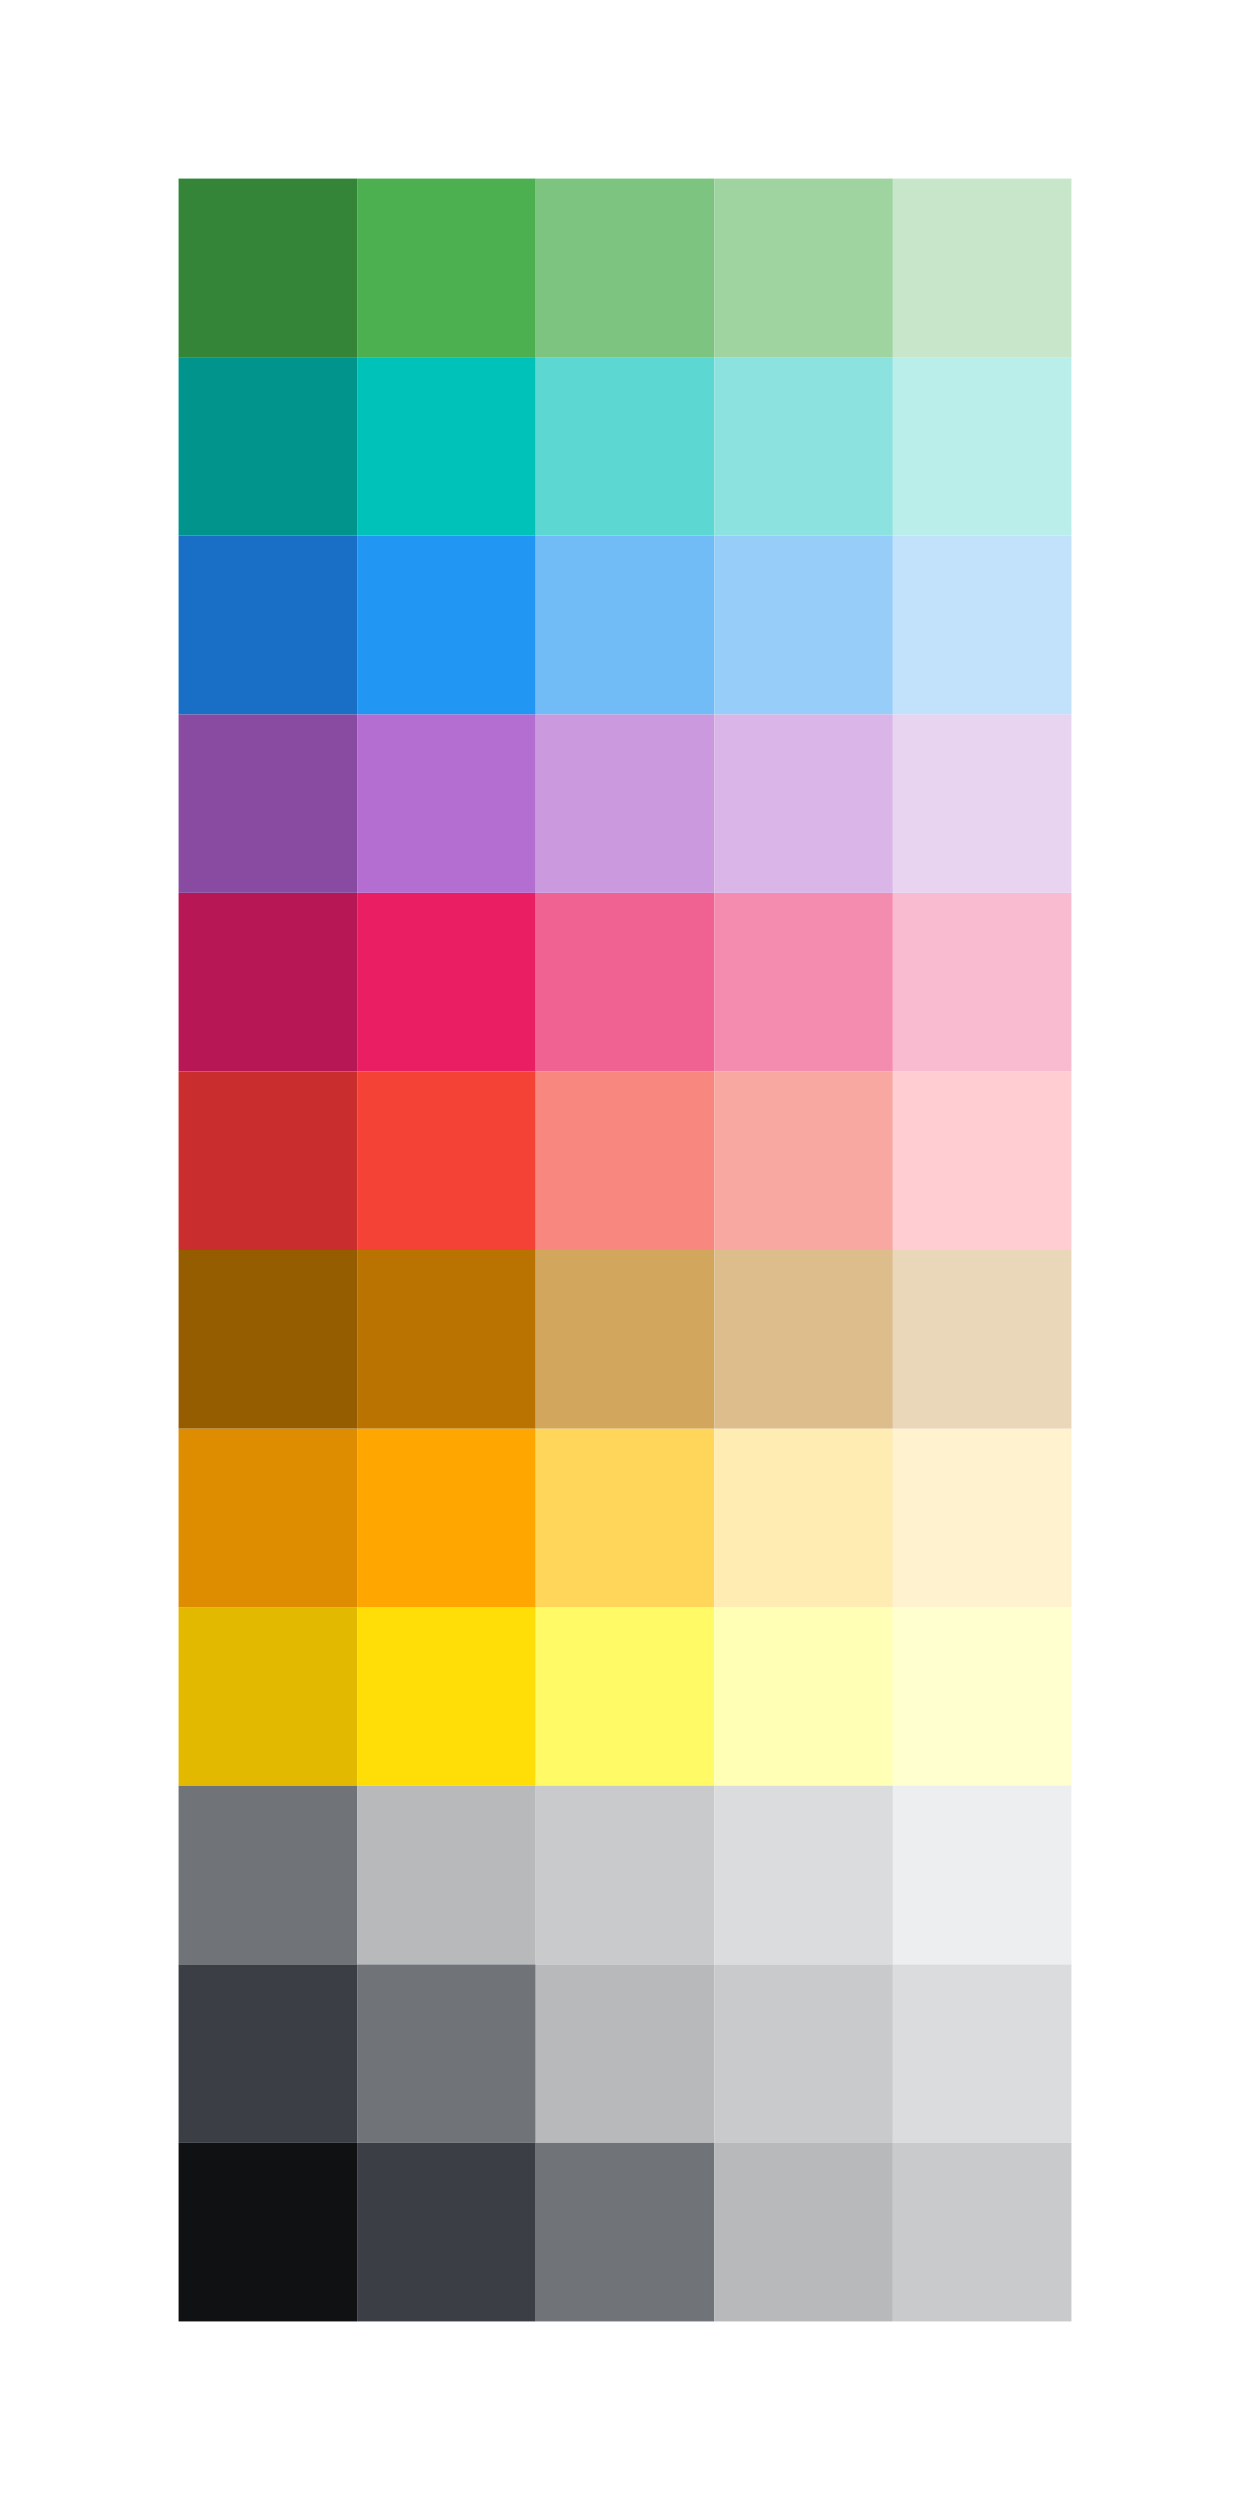
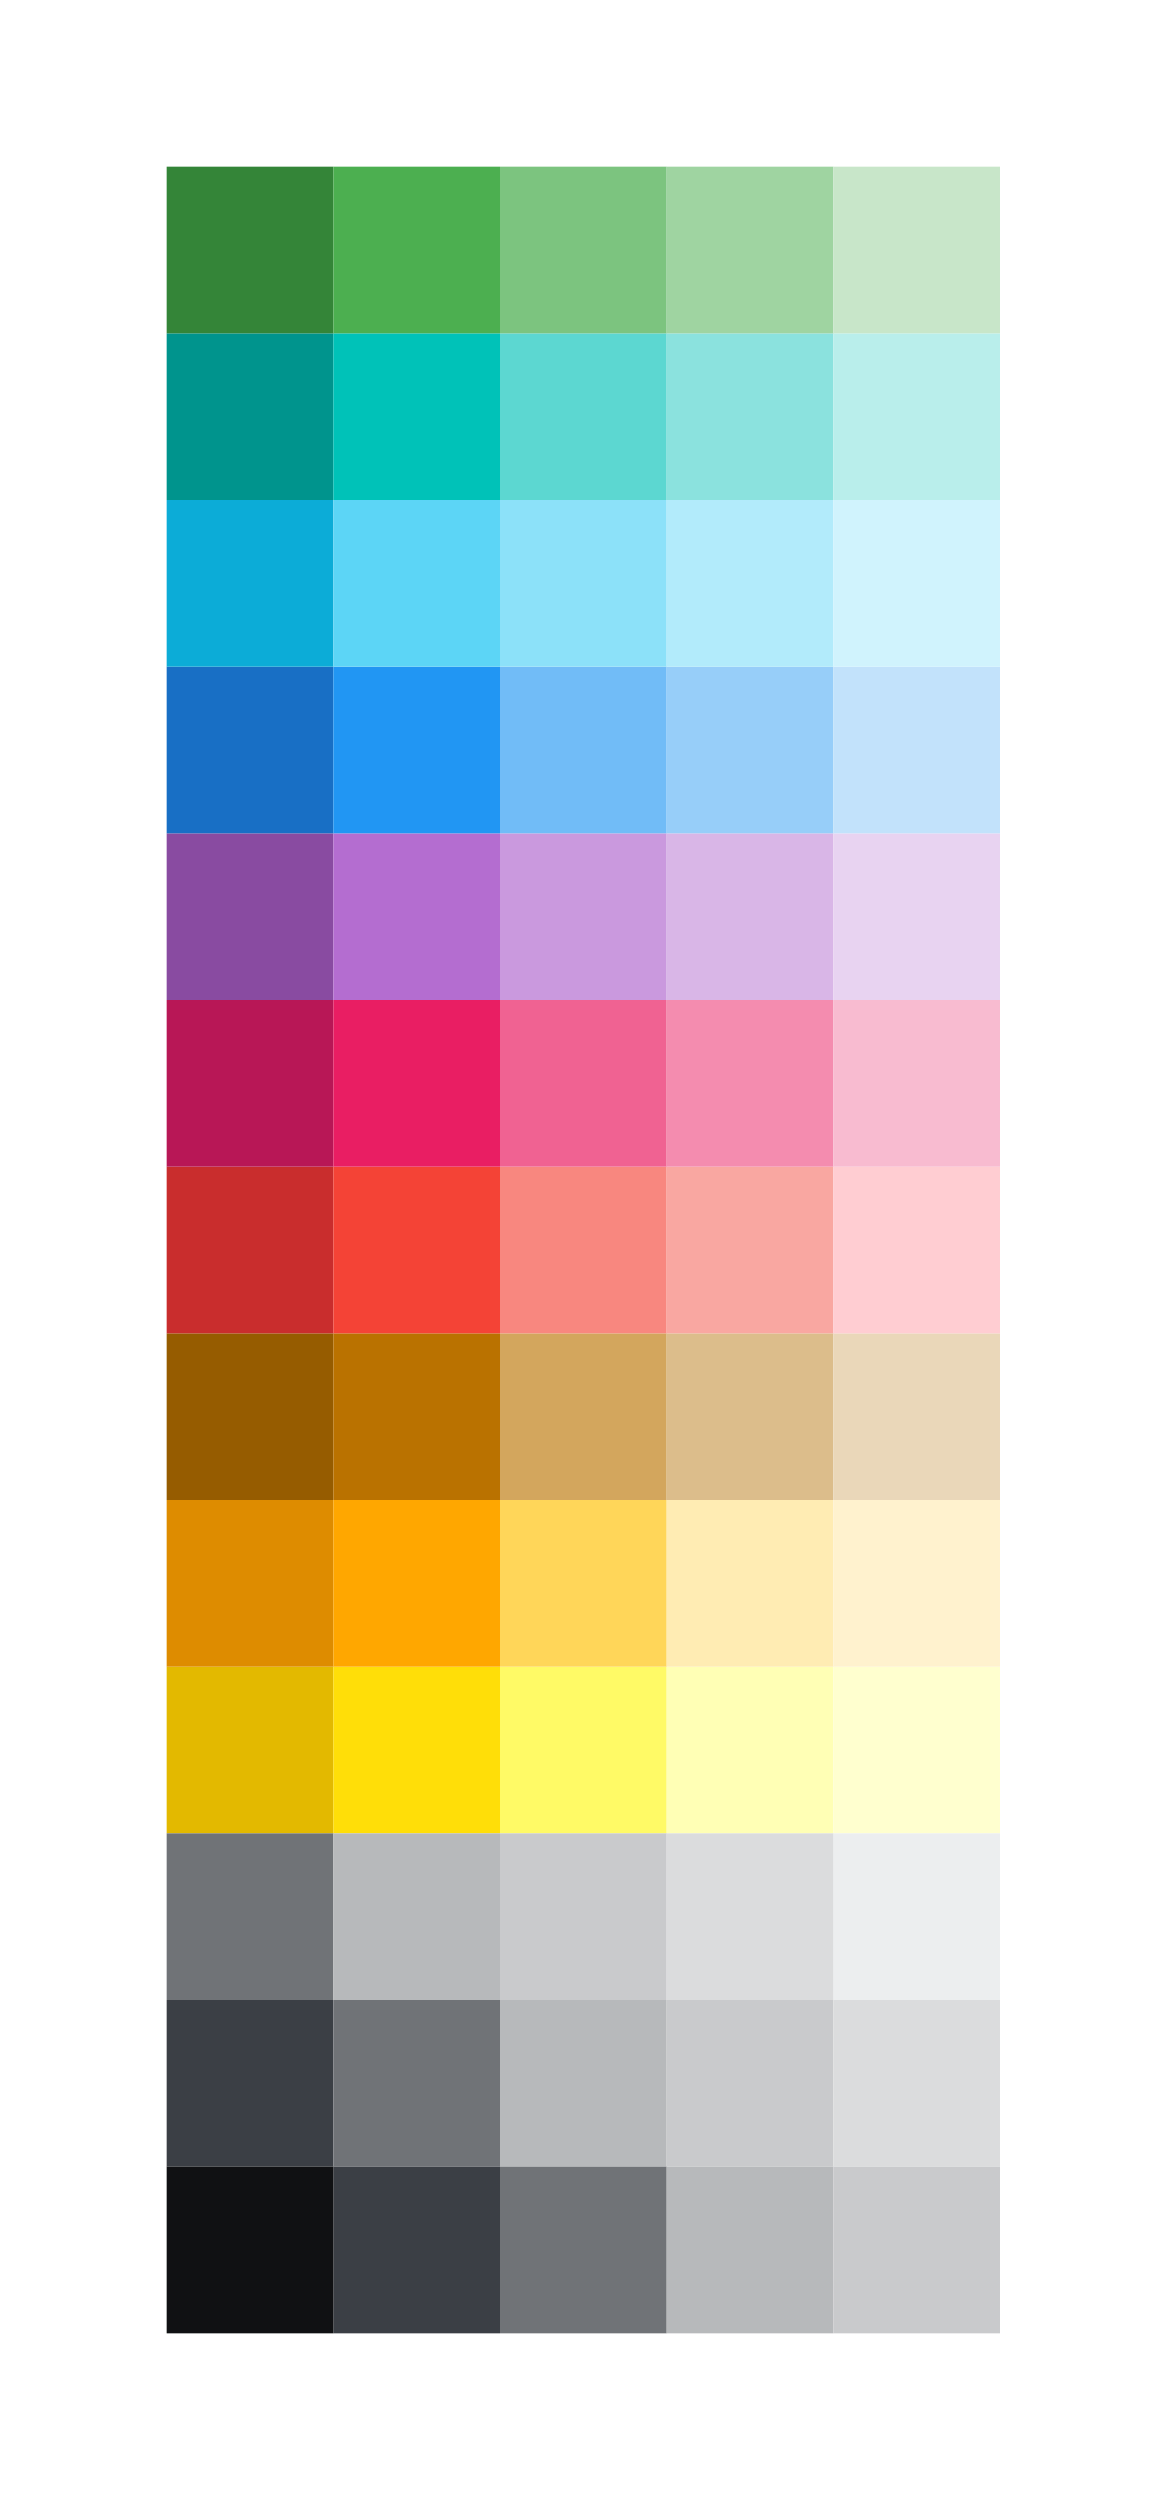
- <svg xmlns="http://www.w3.org/2000/svg" width="700" height="1400" viewBox="0 0 700 1400" version="1.1" id="svg8">
+ <svg xmlns="http://www.w3.org/2000/svg" width="700" height="1500" viewBox="0 0 700 1500" version="1.1" id="svg8">
  <defs id="defs2" />
-   <g id="layer1" transform="translate(0,367.5833)">
+   <g id="layer1" transform="translate(0,467.5834)">
    <rect y="732.417" x="100" height="100" width="100" id="darkGray1" style="opacity:1;fill:#3b3f45;fill-opacity:1;stroke:none;stroke-width:0.351;stroke-linejoin:round;stroke-miterlimit:4;stroke-dasharray:none;stroke-opacity:0.992" />
    <rect style="opacity:1;fill:#707377;fill-opacity:1;stroke:none;stroke-width:0.351;stroke-linejoin:round;stroke-miterlimit:4;stroke-dasharray:none;stroke-opacity:0.992" id="darkGray2" width="100" height="100" x="200" y="732.417" />
    <rect y="732.417" x="300" height="100" width="100" id="darkGray3" style="opacity:1;fill:#b7b9bb;fill-opacity:1;stroke:none;stroke-width:0.351;stroke-linejoin:round;stroke-miterlimit:4;stroke-dasharray:none;stroke-opacity:0.992" />
    <rect style="opacity:1;fill:#c9cacc;fill-opacity:1;stroke:none;stroke-width:0.351;stroke-linejoin:round;stroke-miterlimit:4;stroke-dasharray:none;stroke-opacity:0.992" id="darkGray4" width="100" height="100" x="400" y="732.417" />
    <rect y="732.417" x="500" height="100" width="100" id="darkGray5" style="opacity:1;fill:#dbdcdd;fill-opacity:1;stroke:none;stroke-width:0.351;stroke-linejoin:round;stroke-miterlimit:4;stroke-dasharray:none;stroke-opacity:0.992" />
    <rect y="532.417" x="100" height="100" width="100" id="yellow1" style="opacity:1;fill:#e3b900;fill-opacity:1;stroke:none;stroke-width:0.351;stroke-linejoin:round;stroke-miterlimit:4;stroke-dasharray:none;stroke-opacity:0.992" />
    <rect style="opacity:1;fill:#ffde08;fill-opacity:1;stroke:none;stroke-width:0.351;stroke-linejoin:round;stroke-miterlimit:4;stroke-dasharray:none;stroke-opacity:0.992" id="yellow2" width="100" height="100" x="200" y="532.417" />
    <rect y="532.417" x="300" height="100" width="100" id="yellow3" style="opacity:1;fill:#fffa66;fill-opacity:1;stroke:none;stroke-width:0.351;stroke-linejoin:round;stroke-miterlimit:4;stroke-dasharray:none;stroke-opacity:0.992" />
    <rect style="opacity:1;fill:#ffffb5;fill-opacity:1;stroke:none;stroke-width:0.351;stroke-linejoin:round;stroke-miterlimit:4;stroke-dasharray:none;stroke-opacity:0.992" id="yellow4" width="100" height="100" x="400" y="532.417" />
    <rect y="532.417" x="500" height="100" width="100" id="yellow5" style="opacity:1;fill:#ffffcf;fill-opacity:1;stroke:none;stroke-width:0.351;stroke-linejoin:round;stroke-miterlimit:4;stroke-dasharray:none;stroke-opacity:0.992" />
    <rect style="opacity:1;fill:#de8c00;fill-opacity:1;stroke:none;stroke-width:0.351;stroke-linejoin:round;stroke-miterlimit:4;stroke-dasharray:none;stroke-opacity:0.992" id="orange1" width="100" height="100" x="100" y="432.417" />
    <rect y="432.417" x="200" height="100" width="100" id="orange2" style="opacity:1;fill:#ffa700;fill-opacity:1;stroke:none;stroke-width:0.351;stroke-linejoin:round;stroke-miterlimit:4;stroke-dasharray:none;stroke-opacity:0.992" />
    <rect style="opacity:1;fill:#ffd659;fill-opacity:1;stroke:none;stroke-width:0.351;stroke-linejoin:round;stroke-miterlimit:4;stroke-dasharray:none;stroke-opacity:0.992" id="orange3" width="100" height="100" x="300" y="432.417" />
    <rect y="432.417" x="400" height="100" width="100" id="orange4" style="opacity:1;fill:#ffecb3;fill-opacity:1;stroke:none;stroke-width:0.351;stroke-linejoin:round;stroke-miterlimit:4;stroke-dasharray:none;stroke-opacity:0.992" />
    <rect style="opacity:1;fill:#fff2ce;fill-opacity:1;stroke:none;stroke-width:0.351;stroke-linejoin:round;stroke-miterlimit:4;stroke-dasharray:none;stroke-opacity:0.992" id="orange5" width="100" height="100" x="500" y="432.417" />
    <rect y="332.417" x="100" height="100" width="100" id="brown1" style="opacity:1;fill:#965c00;fill-opacity:1;stroke:none;stroke-width:0.351;stroke-linejoin:round;stroke-miterlimit:4;stroke-dasharray:none;stroke-opacity:0.992" />
    <rect style="opacity:1;fill:#ba7200;fill-opacity:1;stroke:none;stroke-width:0.351;stroke-linejoin:round;stroke-miterlimit:4;stroke-dasharray:none;stroke-opacity:0.992" id="brown2" width="100" height="100" x="200" y="332.417" />
    <rect y="332.417" x="300" height="100" width="100" id="brown3" style="opacity:1;fill:#d3a65d;fill-opacity:1;stroke:none;stroke-width:0.351;stroke-linejoin:round;stroke-miterlimit:4;stroke-dasharray:none;stroke-opacity:0.992" />
    <rect style="opacity:1;fill:#dcbd8b;fill-opacity:1;stroke:none;stroke-width:0.351;stroke-linejoin:round;stroke-miterlimit:4;stroke-dasharray:none;stroke-opacity:0.992" id="brown4" width="100" height="100" x="400" y="332.417" />
    <rect y="332.417" x="500" height="100" width="100" id="brown5" style="opacity:1;fill:#ead7b9;fill-opacity:1;stroke:none;stroke-width:0.351;stroke-linejoin:round;stroke-miterlimit:4;stroke-dasharray:none;stroke-opacity:0.992" />
    <rect style="opacity:1;fill:#c92d2d;fill-opacity:1;stroke:none;stroke-width:0.351;stroke-linejoin:round;stroke-miterlimit:4;stroke-dasharray:none;stroke-opacity:0.992" id="red1" width="100" height="100" x="100" y="232.417" />
    <rect y="232.417" x="200" height="100" width="100" id="red2" style="opacity:1;fill:#f44336;fill-opacity:1;stroke:none;stroke-width:0.351;stroke-linejoin:round;stroke-miterlimit:4;stroke-dasharray:none;stroke-opacity:0.992" />
    <rect style="opacity:1;fill:#f8877f;fill-opacity:1;stroke:none;stroke-width:0.351;stroke-linejoin:round;stroke-miterlimit:4;stroke-dasharray:none;stroke-opacity:0.992" id="red3" width="100" height="100" x="300" y="232.417" />
    <rect y="232.417" x="400" height="100" width="100" id="red4" style="opacity:1;fill:#f9a7a1;fill-opacity:1;stroke:none;stroke-width:0.351;stroke-linejoin:round;stroke-miterlimit:4;stroke-dasharray:none;stroke-opacity:0.992" />
    <rect style="opacity:1;fill:#ffcdd2;fill-opacity:1;stroke:none;stroke-width:0.351;stroke-linejoin:round;stroke-miterlimit:4;stroke-dasharray:none;stroke-opacity:0.992" id="red5" width="100" height="100" x="500" y="232.417" />
    <rect y="132.417" x="100" height="100" width="100" id="rose1" style="opacity:1;fill:#b81756;fill-opacity:1;stroke:none;stroke-width:0.351;stroke-linejoin:round;stroke-miterlimit:4;stroke-dasharray:none;stroke-opacity:0.992" />
    <rect style="opacity:1;fill:#e91e63;fill-opacity:1;stroke:none;stroke-width:0.351;stroke-linejoin:round;stroke-miterlimit:4;stroke-dasharray:none;stroke-opacity:0.992" id="rose2" width="100" height="100" x="200" y="132.417" />
    <rect y="132.417" x="300" height="100" width="100" id="rose3" style="opacity:1;fill:#f06292;fill-opacity:1;stroke:none;stroke-width:0.351;stroke-linejoin:round;stroke-miterlimit:4;stroke-dasharray:none;stroke-opacity:0.992" />
    <rect style="opacity:1;fill:#f48caf;fill-opacity:1;stroke:none;stroke-width:0.351;stroke-linejoin:round;stroke-miterlimit:4;stroke-dasharray:none;stroke-opacity:0.992" id="rose4" width="100" height="100" x="400" y="132.417" />
    <rect y="132.417" x="500" height="100" width="100" id="rose5" style="opacity:1;fill:#f8bbd0;fill-opacity:1;stroke:none;stroke-width:0.351;stroke-linejoin:round;stroke-miterlimit:4;stroke-dasharray:none;stroke-opacity:0.992" />
    <rect style="opacity:1;fill:#894ba1;fill-opacity:1;stroke:none;stroke-width:0.351;stroke-linejoin:round;stroke-miterlimit:4;stroke-dasharray:none;stroke-opacity:0.992" id="purple1" width="100" height="100" x="100" y="32.417" />
    <rect y="32.417" x="200" height="100" width="100" id="purple2" style="opacity:1;fill:#b46dd0;fill-opacity:1;stroke:none;stroke-width:0.351;stroke-linejoin:round;stroke-miterlimit:4;stroke-dasharray:none;stroke-opacity:0.992" />
    <rect style="opacity:1;fill:#ca99de;fill-opacity:1;stroke:none;stroke-width:0.351;stroke-linejoin:round;stroke-miterlimit:4;stroke-dasharray:none;stroke-opacity:0.992" id="purple3" width="100" height="100" x="300" y="32.417" />
    <rect y="32.417" x="400" height="100" width="100" id="purple4" style="opacity:1;fill:#d9b6e7;fill-opacity:1;stroke:none;stroke-width:0.351;stroke-linejoin:round;stroke-miterlimit:4;stroke-dasharray:none;stroke-opacity:0.992" />
    <rect style="opacity:1;fill:#e8d3f1;fill-opacity:1;stroke:none;stroke-width:0.351;stroke-linejoin:round;stroke-miterlimit:4;stroke-dasharray:none;stroke-opacity:0.992" id="purple5" width="100" height="100" x="500" y="32.417" />
    <rect y="-67.583" x="100" height="100" width="100" id="blue1" style="opacity:1;fill:#186fc5;fill-opacity:1;stroke:none;stroke-width:0.351;stroke-linejoin:round;stroke-miterlimit:4;stroke-dasharray:none;stroke-opacity:0.992" />
    <rect style="opacity:1;fill:#2196f3;fill-opacity:1;stroke:none;stroke-width:0.351;stroke-linejoin:round;stroke-miterlimit:4;stroke-dasharray:none;stroke-opacity:0.992" id="blue2" width="100" height="100" x="200" y="-67.583" />
    <rect y="-67.583" x="300" height="100" width="100" id="blue3" style="opacity:1;fill:#71bcf7;fill-opacity:1;stroke:none;stroke-width:0.351;stroke-linejoin:round;stroke-miterlimit:4;stroke-dasharray:none;stroke-opacity:0.992" />
    <rect style="opacity:1;fill:#97cef9;fill-opacity:1;stroke:none;stroke-width:0.351;stroke-linejoin:round;stroke-miterlimit:4;stroke-dasharray:none;stroke-opacity:0.992" id="blue4" width="100" height="100" x="400" y="-67.583" />
    <rect y="-67.583" x="500" height="100" width="100" id="blue5" style="opacity:1;fill:#c2e2fb;fill-opacity:1;stroke:none;stroke-width:0.351;stroke-linejoin:round;stroke-miterlimit:4;stroke-dasharray:none;stroke-opacity:0.992" />
-     <rect style="opacity:1;fill:#00948d;fill-opacity:1;stroke:none;stroke-width:0.351;stroke-linejoin:round;stroke-miterlimit:4;stroke-dasharray:none;stroke-opacity:0.992" id="turquoise1" width="100" height="100" x="100" y="-167.583" />
-     <rect y="-167.583" x="200" height="100" width="100" id="turquoise2" style="opacity:1;fill:#00c2b8;fill-opacity:1;stroke:none;stroke-width:0.351;stroke-linejoin:round;stroke-miterlimit:4;stroke-dasharray:none;stroke-opacity:0.992" />
-     <rect style="opacity:1;fill:#5cd7d1;fill-opacity:1;stroke:none;stroke-width:0.351;stroke-linejoin:round;stroke-miterlimit:4;stroke-dasharray:none;stroke-opacity:0.992" id="turquoise3" width="100" height="100" x="300" y="-167.583" />
-     <rect y="-167.583" x="400" height="100" width="100" id="turquoise4" style="opacity:1;fill:#8be2de;fill-opacity:1;stroke:none;stroke-width:0.351;stroke-linejoin:round;stroke-miterlimit:4;stroke-dasharray:none;stroke-opacity:0.992" />
-     <rect style="opacity:1;fill:#b9eeeb;fill-opacity:1;stroke:none;stroke-width:0.351;stroke-linejoin:round;stroke-miterlimit:4;stroke-dasharray:none;stroke-opacity:0.992" id="turquoise5" width="100" height="100" x="500" y="-167.583" />
-     <rect y="-267.583" x="100" height="100" width="100" id="green1" style="opacity:1;fill:#348538;fill-opacity:1;stroke:none;stroke-width:0.351;stroke-linejoin:round;stroke-miterlimit:4;stroke-dasharray:none;stroke-opacity:0.992" />
-     <rect style="opacity:1;fill:#4caf50;fill-opacity:1;stroke:none;stroke-width:0.351;stroke-linejoin:round;stroke-miterlimit:4;stroke-dasharray:none;stroke-opacity:0.992" id="green2" width="100" height="100" x="200" y="-267.583" />
-     <rect y="-267.583" x="300" height="100" width="100" id="green3" style="opacity:1;fill:#7cc47f;fill-opacity:1;stroke:none;stroke-width:0.351;stroke-linejoin:round;stroke-miterlimit:4;stroke-dasharray:none;stroke-opacity:0.992" />
-     <rect style="opacity:1;fill:#9fd4a1;fill-opacity:1;stroke:none;stroke-width:0.351;stroke-linejoin:round;stroke-miterlimit:4;stroke-dasharray:none;stroke-opacity:0.992" id="green4" width="100" height="100" x="400" y="-267.583" />
-     <rect y="-267.583" x="500" height="100" width="100" id="green5" style="opacity:1;fill:#c8e6c9;fill-opacity:1;stroke:none;stroke-width:0.351;stroke-linejoin:round;stroke-miterlimit:4;stroke-dasharray:none;stroke-opacity:0.992" />
+     <rect style="opacity:1;fill:#00948d;fill-opacity:1;stroke:none;stroke-width:0.351;stroke-linejoin:round;stroke-miterlimit:4;stroke-dasharray:none;stroke-opacity:0.992" id="turquoise1" width="100" height="100" x="100" y="-267.583" />
+     <rect y="-267.583" x="200" height="100" width="100" id="turquoise2" style="opacity:1;fill:#00c2b8;fill-opacity:1;stroke:none;stroke-width:0.351;stroke-linejoin:round;stroke-miterlimit:4;stroke-dasharray:none;stroke-opacity:0.992" />
+     <rect style="opacity:1;fill:#5cd7d1;fill-opacity:1;stroke:none;stroke-width:0.351;stroke-linejoin:round;stroke-miterlimit:4;stroke-dasharray:none;stroke-opacity:0.992" id="turquoise3" width="100" height="100" x="300" y="-267.583" />
+     <rect y="-267.583" x="400" height="100" width="100" id="turquoise4" style="opacity:1;fill:#8be2de;fill-opacity:1;stroke:none;stroke-width:0.351;stroke-linejoin:round;stroke-miterlimit:4;stroke-dasharray:none;stroke-opacity:0.992" />
+     <rect style="opacity:1;fill:#b9eeeb;fill-opacity:1;stroke:none;stroke-width:0.351;stroke-linejoin:round;stroke-miterlimit:4;stroke-dasharray:none;stroke-opacity:0.992" id="turquoise5" width="100" height="100" x="500" y="-267.583" />
+     <rect y="-367.583" x="100" height="100" width="100" id="green1" style="opacity:1;fill:#348538;fill-opacity:1;stroke:none;stroke-width:0.351;stroke-linejoin:round;stroke-miterlimit:4;stroke-dasharray:none;stroke-opacity:0.992" />
+     <rect style="opacity:1;fill:#4caf50;fill-opacity:1;stroke:none;stroke-width:0.351;stroke-linejoin:round;stroke-miterlimit:4;stroke-dasharray:none;stroke-opacity:0.992" id="green2" width="100" height="100" x="200" y="-367.583" />
+     <rect y="-367.583" x="300" height="100" width="100" id="green3" style="opacity:1;fill:#7cc47f;fill-opacity:1;stroke:none;stroke-width:0.351;stroke-linejoin:round;stroke-miterlimit:4;stroke-dasharray:none;stroke-opacity:0.992" />
+     <rect style="opacity:1;fill:#9fd4a1;fill-opacity:1;stroke:none;stroke-width:0.351;stroke-linejoin:round;stroke-miterlimit:4;stroke-dasharray:none;stroke-opacity:0.992" id="green4" width="100" height="100" x="400" y="-367.583" />
+     <rect y="-367.583" x="500" height="100" width="100" id="green5" style="opacity:1;fill:#c8e6c9;fill-opacity:1;stroke:none;stroke-width:0.351;stroke-linejoin:round;stroke-miterlimit:4;stroke-dasharray:none;stroke-opacity:0.992" />
    <rect style="opacity:1;fill:#3b3f45;fill-opacity:1;stroke:none;stroke-width:0.351;stroke-linejoin:round;stroke-miterlimit:4;stroke-dasharray:none;stroke-opacity:0.992" id="anthracite2" width="100" height="100" x="200" y="832.417" />
    <rect y="832.417" x="300" height="100" width="100" id="anthracite3" style="opacity:1;fill:#707377;fill-opacity:1;stroke:none;stroke-width:0.351;stroke-linejoin:round;stroke-miterlimit:4;stroke-dasharray:none;stroke-opacity:0.992" />
    <rect style="opacity:1;fill:#b7b9bb;fill-opacity:1;stroke:none;stroke-width:0.351;stroke-linejoin:round;stroke-miterlimit:4;stroke-dasharray:none;stroke-opacity:0.992" id="anthracite4" width="100" height="100" x="400" y="832.417" />
    <rect y="832.417" x="500" height="100" width="100" id="anthracite5" style="opacity:1;fill:#c9cacc;fill-opacity:1;stroke:none;stroke-width:0.351;stroke-linejoin:round;stroke-miterlimit:4;stroke-dasharray:none;stroke-opacity:0.992" />
    <rect style="opacity:1;fill:#101113;fill-opacity:1;stroke:none;stroke-width:0.351;stroke-linejoin:round;stroke-miterlimit:4;stroke-dasharray:none;stroke-opacity:0.992" id="anthracite1" width="100" height="100" x="100" y="832.417" />
    <rect style="opacity:1;fill:#eceeef;fill-opacity:1;stroke:none;stroke-width:0.351;stroke-linejoin:round;stroke-miterlimit:4;stroke-dasharray:none;stroke-opacity:0.992" id="lightGray5" width="100" height="100" x="500" y="632.417" />
    <rect y="632.417" x="100" height="100" width="100" id="lightGray1" style="opacity:1;fill:#707377;fill-opacity:1;stroke:none;stroke-width:0.351;stroke-linejoin:round;stroke-miterlimit:4;stroke-dasharray:none;stroke-opacity:0.992" />
    <rect style="opacity:1;fill:#b7b9bb;fill-opacity:1;stroke:none;stroke-width:0.351;stroke-linejoin:round;stroke-miterlimit:4;stroke-dasharray:none;stroke-opacity:0.992" id="lightGray2" width="100" height="100" x="200" y="632.417" />
    <rect y="632.417" x="300" height="100" width="100" id="lightGray3" style="opacity:1;fill:#c9cacc;fill-opacity:1;stroke:none;stroke-width:0.351;stroke-linejoin:round;stroke-miterlimit:4;stroke-dasharray:none;stroke-opacity:0.992" />
    <rect style="opacity:1;fill:#dbdcdd;fill-opacity:1;stroke:none;stroke-width:0.351;stroke-linejoin:round;stroke-miterlimit:4;stroke-dasharray:none;stroke-opacity:0.992" id="lightGray4" width="100" height="100" x="400" y="632.417" />
+     <rect style="opacity:1;fill:#0cacd7;fill-opacity:1;stroke:none;stroke-width:0.351;stroke-linejoin:round;stroke-miterlimit:4;stroke-dasharray:none;stroke-opacity:0.992" id="sky1" width="100" height="100" x="100" y="-167.583" />
+     <rect y="-167.583" x="200" height="100" width="100" id="sky2" style="opacity:1;fill:#5cd5f6;fill-opacity:1;stroke:none;stroke-width:0.351;stroke-linejoin:round;stroke-miterlimit:4;stroke-dasharray:none;stroke-opacity:0.992" />
+     <rect style="opacity:1;fill:#8ce1f9;fill-opacity:1;stroke:none;stroke-width:0.351;stroke-linejoin:round;stroke-miterlimit:4;stroke-dasharray:none;stroke-opacity:0.992" id="sky3" width="100" height="100" x="300" y="-167.583" />
+     <rect y="-167.583" x="400" height="100" width="100" id="sky4" style="opacity:1;fill:#b2ebfb;fill-opacity:1;stroke:none;stroke-width:0.351;stroke-linejoin:round;stroke-miterlimit:4;stroke-dasharray:none;stroke-opacity:0.992" />
+     <rect style="opacity:1;fill:#d0f3fd;fill-opacity:1;stroke:none;stroke-width:0.351;stroke-linejoin:round;stroke-miterlimit:4;stroke-dasharray:none;stroke-opacity:0.992" id="sky5" width="100" height="100" x="500" y="-167.583" />
  </g>
</svg>
